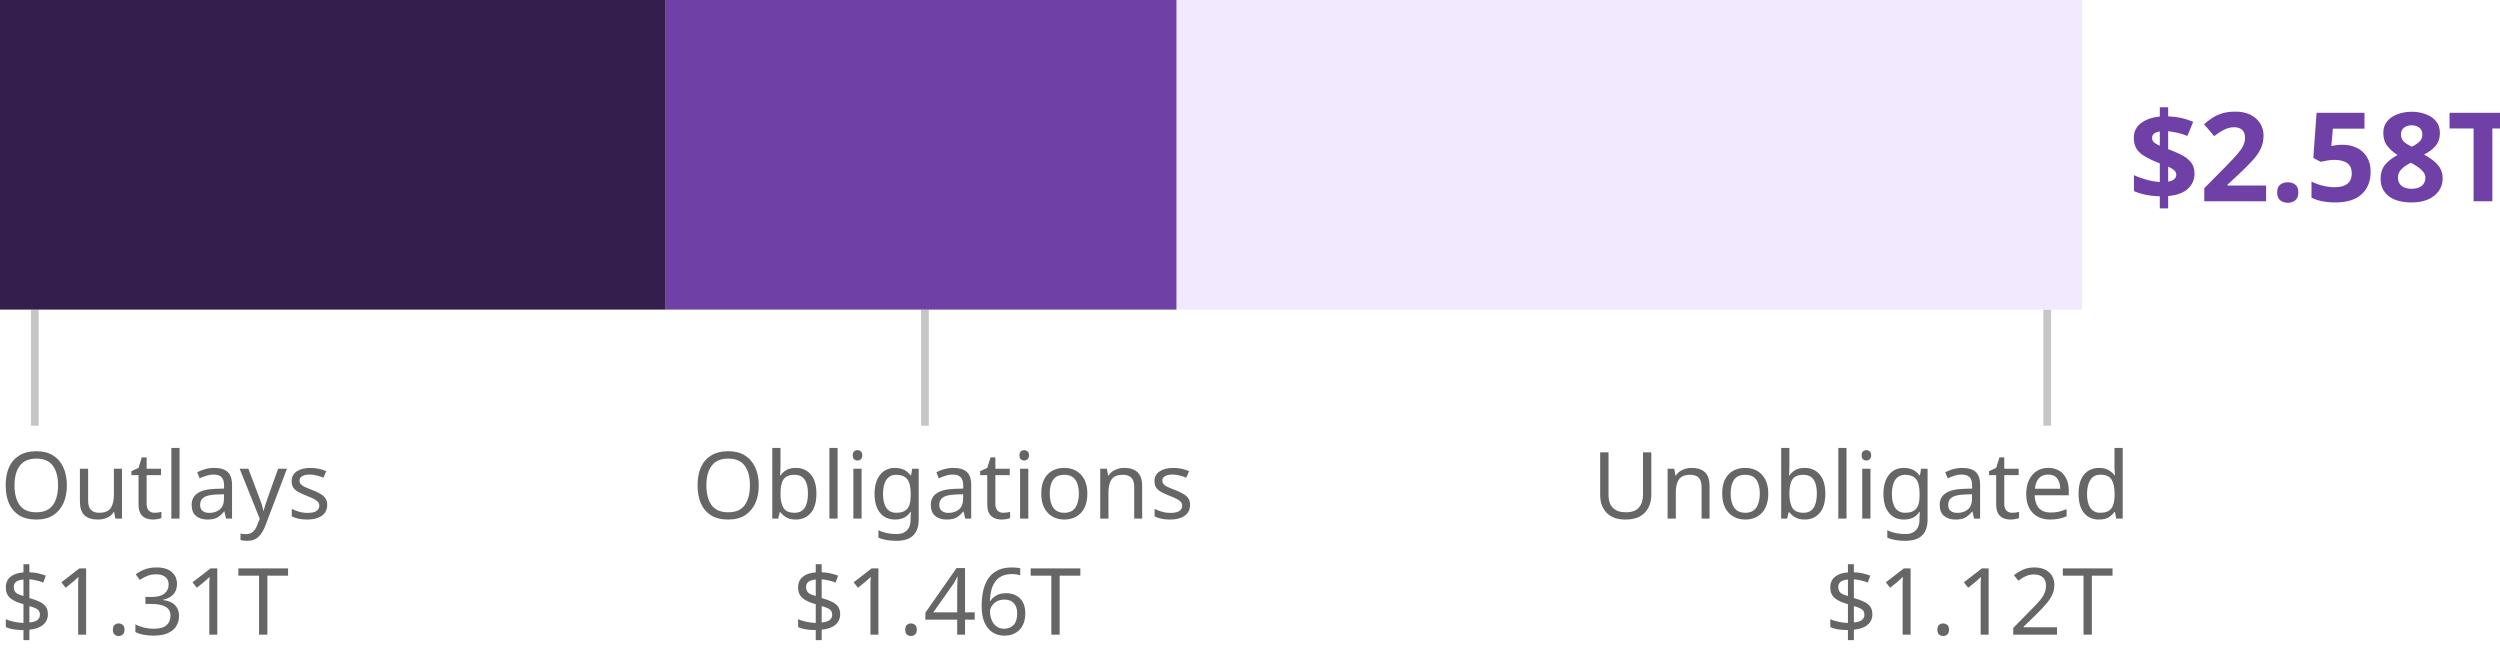
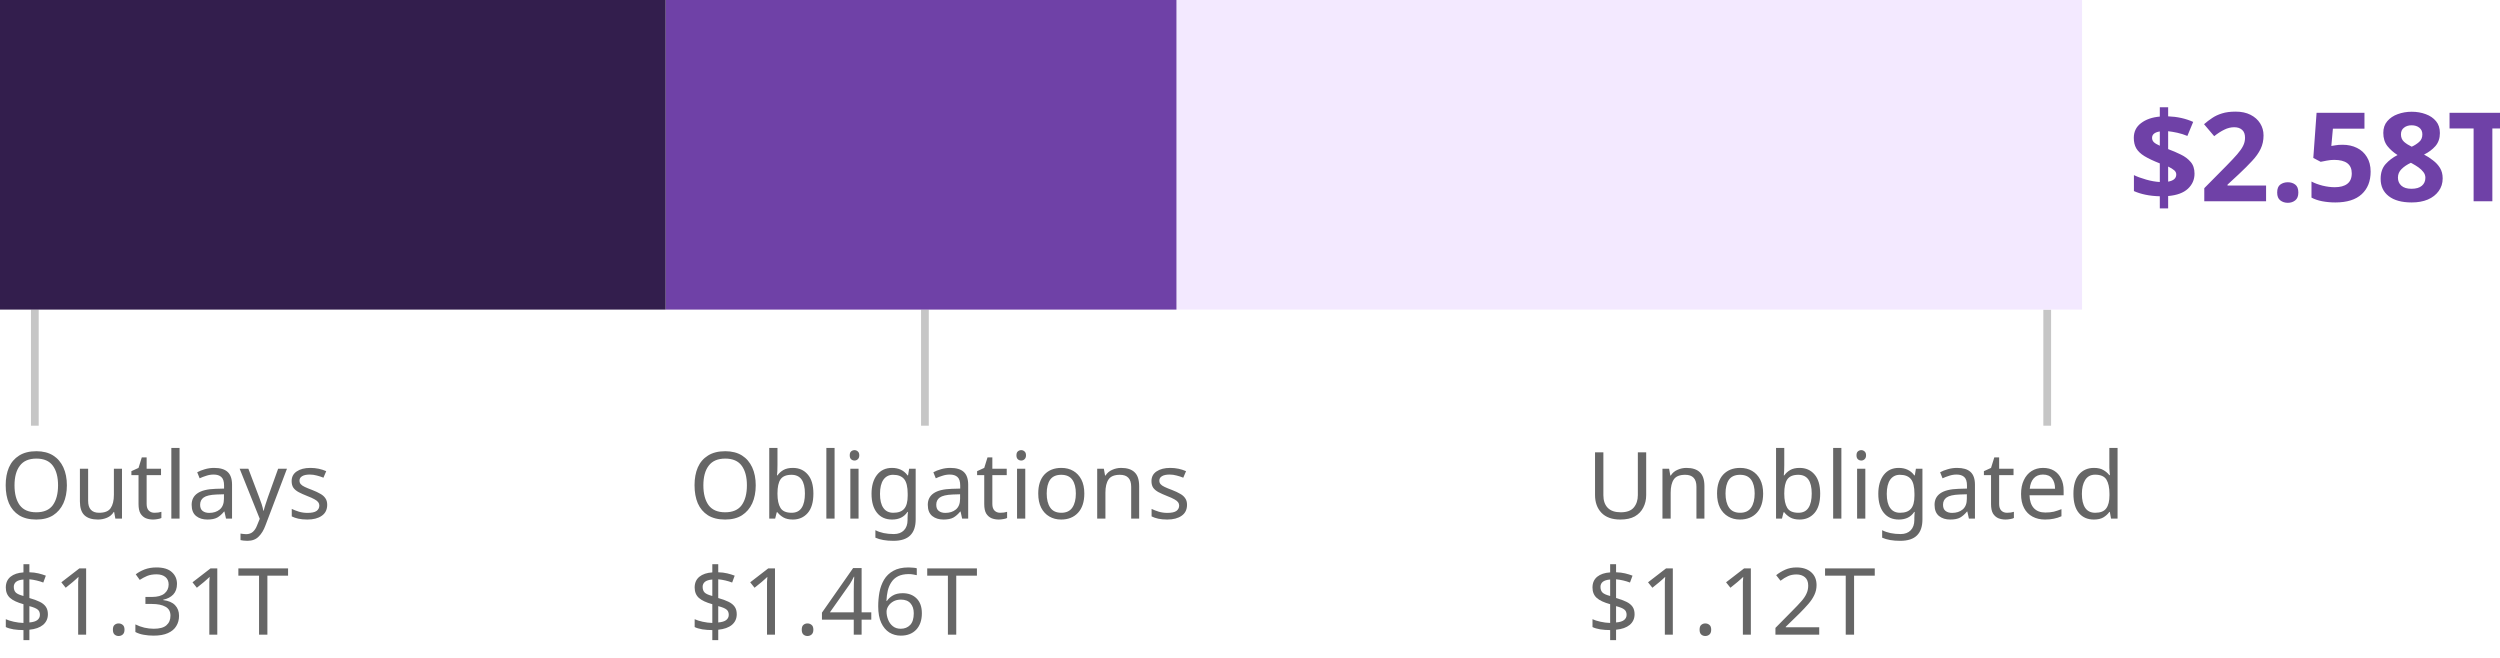
- <svg xmlns="http://www.w3.org/2000/svg" class="govtTotal" aria-labelledby="govtTotal-desc" width="323px" height="85px" viewBox="0 0 323 85" version="1.1">
+ <svg xmlns="http://www.w3.org/2000/svg" width="323px" height="85px" viewBox="0 0 323 85" version="1.1">
  <g id="Viz-3-(v2)" stroke="none" stroke-width="1" fill="none" fill-rule="evenodd">
    <g id="Viz-3---SVG-Export-Mobile" transform="translate(-37, -304)">
      <g id="Group-3" transform="translate(15, 128)">
-         <g id="graph" transform="translate(0, 148)">
-           <g id="total" transform="translate(22, 0)">
-             <g id="01.-govt-total" transform="translate(0, 28)">
-               <g id="labels" transform="translate(264, 40)" />
-               <text id="Outlays-$1.31T" font-family="SourceSansPro-SemiBold, Source Sans Pro" font-size="12" font-weight="500" fill="#666666">
-                 <tspan x="0" y="67">Outlays</tspan>
-                 <tspan x="39.648" y="67" font-family="SourceSansPro-Regular, Source Sans Pro" font-weight="normal" />
-                 <tspan x="0" y="82" font-family="SourceSansPro-Regular, Source Sans Pro" font-weight="normal">$1.31T</tspan>
-               </text>
-               <text id="Obligations-$1.46T" font-family="SourceSansPro-SemiBold, Source Sans Pro" font-size="12" font-weight="500" fill="#666666">
-                 <tspan x="89.39" y="67">Obligations</tspan>
-                 <tspan x="102.362" y="82" font-family="SourceSansPro-Regular, Source Sans Pro" font-weight="normal">$1.46T</tspan>
-               </text>
-               <text id="Unobligated-$1.12T" font-family="SourceSansPro-SemiBold, Source Sans Pro" font-size="12" font-weight="500" fill="#666666">
-                 <tspan x="205.664" y="67">Unobligated</tspan>
-                 <tspan x="235.724" y="82" font-family="SourceSansPro-Regular, Source Sans Pro" font-weight="normal">$1.12T</tspan>
-               </text>
-               <line x1="4.5" y1="40" x2="4.5" y2="55" id="Line" stroke="#C6C6C6" />
-               <line x1="119.5" y1="40" x2="119.5" y2="55" id="Line-Copy-5" stroke="#C6C6C6" />
-               <line x1="264.5" y1="40" x2="264.5" y2="55" id="Line-Copy-2" stroke="#C6C6C6" />
-               <rect id="unobligated" fill="#F3E9FF" x="152" y="0" width="117" height="40" />
-               <rect id="obligated" fill="#6F41A7" x="86" y="0" width="66" height="40" />
-               <rect id="outlays" fill="#331E4D" x="0" y="0" width="86" height="40" />
-               <text id="$2.58T" font-family="SourceSansPro-Bold, Source Sans Pro" font-size="16" font-weight="bold" fill="#6F41A7">
-                 <tspan x="275" y="26">$2.58T</tspan>
-               </text>
-             </g>
-           </g>
+         <g id="01.-govt-total" transform="translate(22, 176)">
+           <g id="labels" transform="translate(264, 40)" />
+           <text id="Outlays" font-family="SourceSansPro-SemiBold, Source Sans Pro" font-size="12" font-weight="500" fill="#666666">
+             <tspan x="0" y="67">Outlays</tspan>
+           </text>
+           <text id="$1.31T" font-family="SourceSansPro-Regular, Source Sans Pro" font-size="12" font-weight="normal" fill="#666666">
+             <tspan x="0" y="82">$1.31T</tspan>
+           </text>
+           <text id="$1.46T" font-family="SourceSansPro-Regular, Source Sans Pro" font-size="12" font-weight="normal" fill="#666666">
+             <tspan x="89" y="82">$1.46T</tspan>
+           </text>
+           <text id="$1.12T" font-family="SourceSansPro-Regular, Source Sans Pro" font-size="12" font-weight="normal" fill="#666666">
+             <tspan x="205" y="82">$1.12T</tspan>
+           </text>
+           <text id="Obligations" font-family="SourceSansPro-SemiBold, Source Sans Pro" font-size="12" font-weight="500" fill="#666666">
+             <tspan x="89" y="67">Obligations</tspan>
+           </text>
+           <text id="Unobligated" font-family="SourceSansPro-SemiBold, Source Sans Pro" font-size="12" font-weight="500" fill="#666666">
+             <tspan x="205" y="67">Unobligated</tspan>
+           </text>
+           <line x1="4.5" y1="40" x2="4.5" y2="55" id="Line" stroke="#C6C6C6" />
+           <line x1="119.5" y1="40" x2="119.5" y2="55" id="Line-Copy-5" stroke="#C6C6C6" />
+           <line x1="264.5" y1="40" x2="264.5" y2="55" id="Line-Copy-2" stroke="#C6C6C6" />
+           <rect id="unobligated" fill="#F3E9FF" x="152" y="0" width="117" height="40" />
+           <rect id="obligated" fill="#6F41A7" x="86" y="0" width="66" height="40" />
+           <rect id="outlays" fill="#331E4D" x="0" y="0" width="86" height="40" />
+           <text id="$2.58T" font-family="SourceSansPro-Bold, Source Sans Pro" font-size="16" font-weight="bold" fill="#6F41A7">
+             <tspan x="275" y="26">$2.58T</tspan>
+           </text>
        </g>
      </g>
    </g>
  </g>
</svg>
